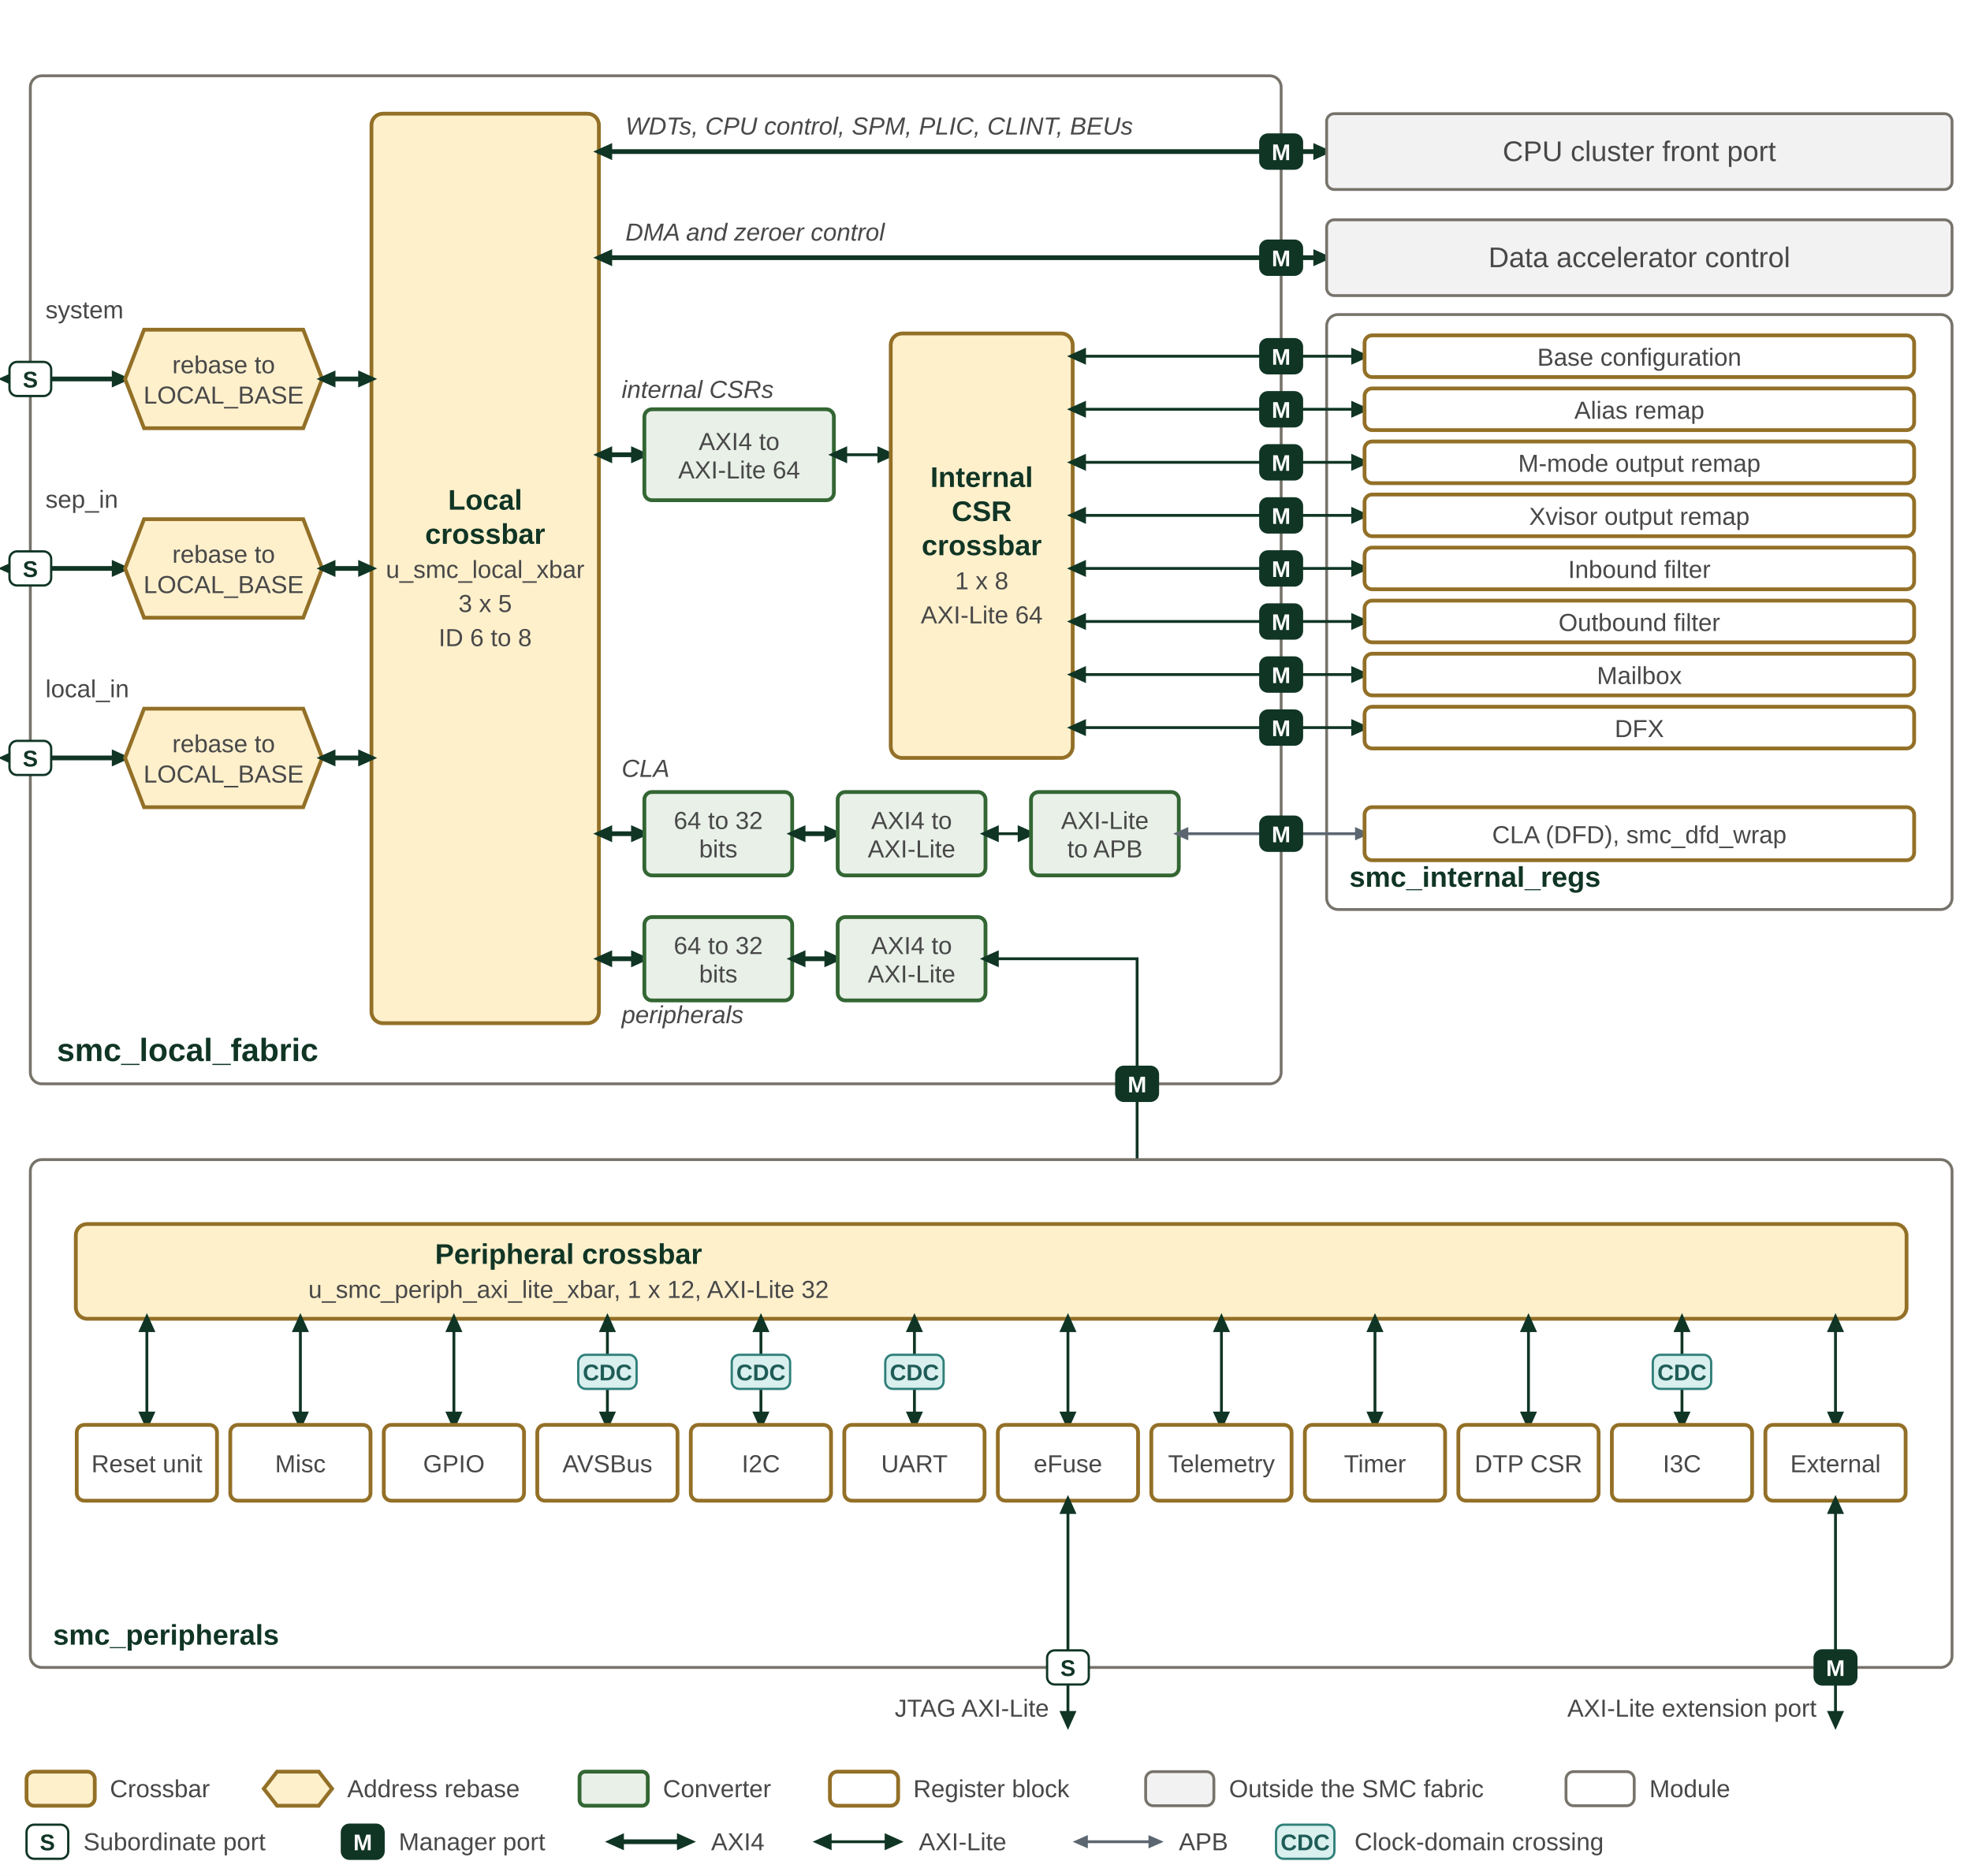
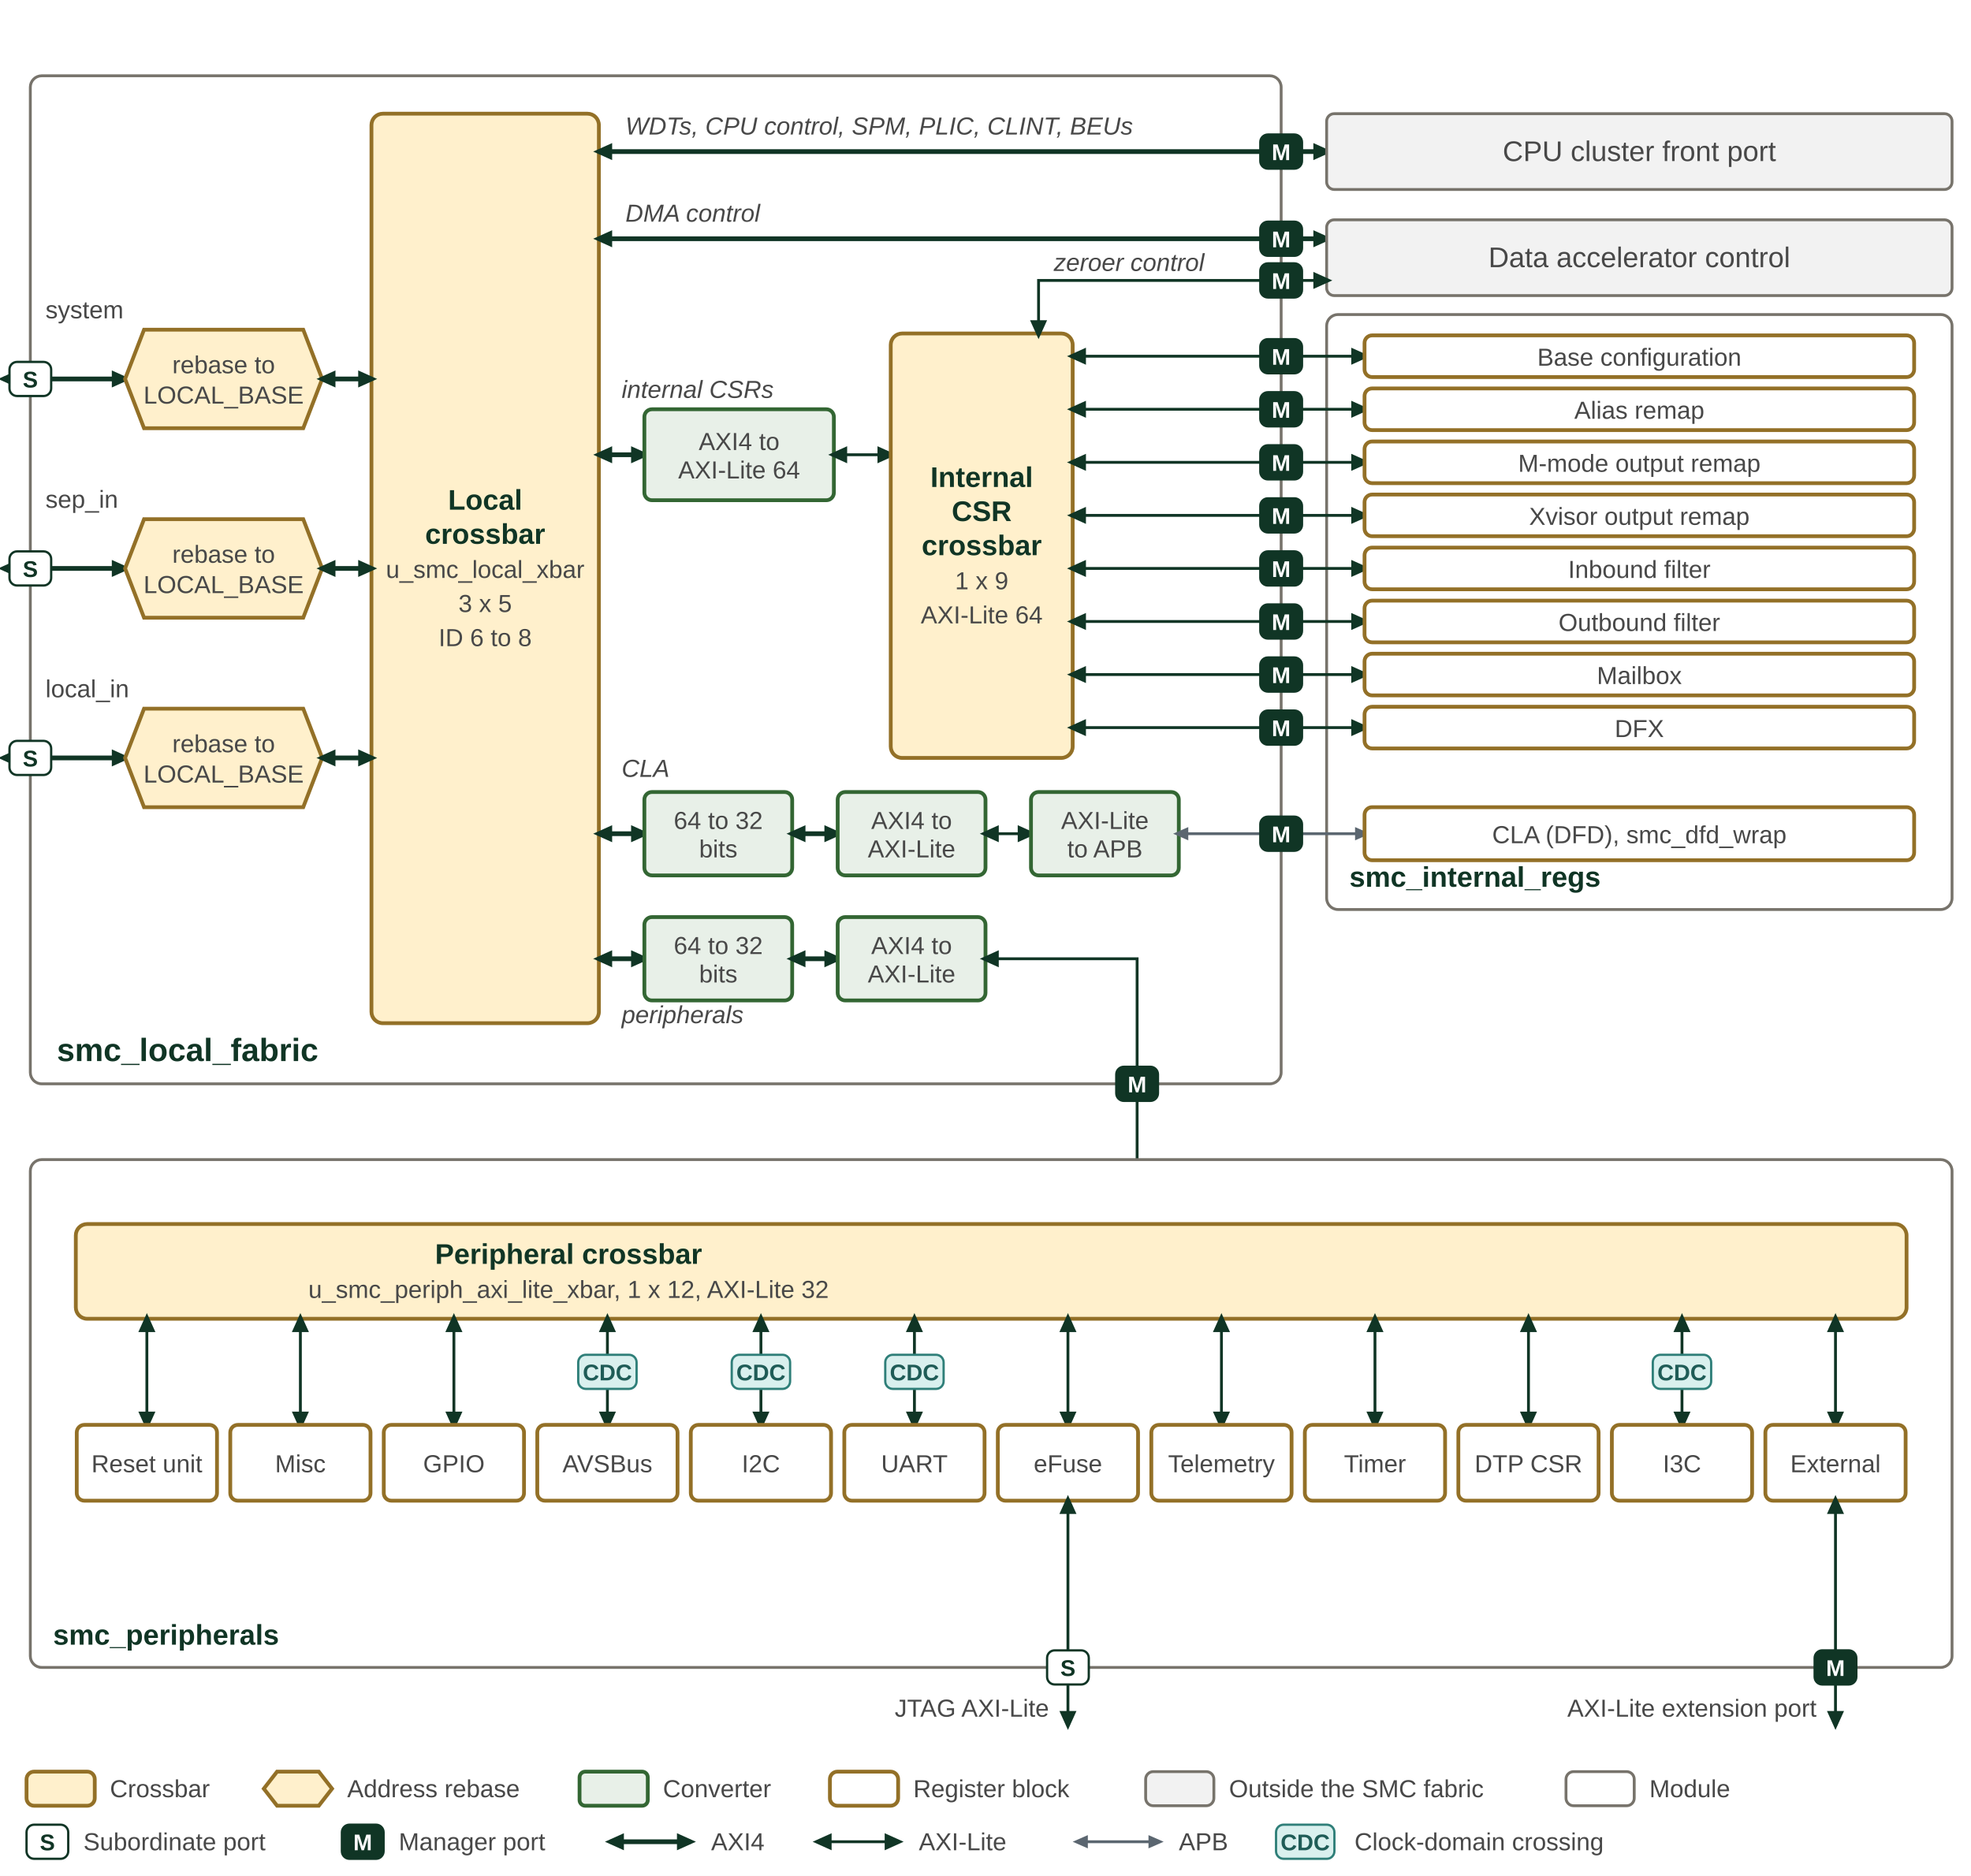
<svg xmlns="http://www.w3.org/2000/svg" width="1040" height="990" viewBox="0 0 1040 990" role="img" aria-labelledby="title desc">
  <defs>
    <marker id="ae" markerUnits="userSpaceOnUse" markerWidth="10" markerHeight="9" refX="7" refY="4.5" orient="auto">
      <path d="M0,0 L10,4.5 L0,9 Z" fill="#103525" />
    </marker>
    <marker id="as" markerUnits="userSpaceOnUse" markerWidth="10" markerHeight="9" refX="3" refY="4.5" orient="auto">
      <path d="M10,0 L0,4.5 L10,9 Z" fill="#103525" />
    </marker>
    <marker id="ge" markerUnits="userSpaceOnUse" markerWidth="8" markerHeight="7" refX="5" refY="3.5" orient="auto">
      <path d="M0,0 L8,3.5 L0,7 Z" fill="#5b6670" />
    </marker>
    <marker id="gs" markerUnits="userSpaceOnUse" markerWidth="8" markerHeight="7" refX="3" refY="3.5" orient="auto">
      <path d="M8,0 L0,3.5 L8,7 Z" fill="#5b6670" />
    </marker>
    <marker id="je" markerUnits="userSpaceOnUse" markerWidth="8" markerHeight="7" refX="5" refY="3.5" orient="auto">
      <path d="M0,0 L8,3.5 L0,7 Z" fill="#42759b" />
    </marker>
    <marker id="js" markerUnits="userSpaceOnUse" markerWidth="8" markerHeight="7" refX="3" refY="3.5" orient="auto">
      <path d="M8,0 L0,3.5 L8,7 Z" fill="#42759b" />
    </marker>
    <marker id="m-smu" markerUnits="userSpaceOnUse" markerWidth="8" markerHeight="7" refX="5" refY="3.5" orient="auto">
      <path d="M0,0 L8,3.5 L0,7 Z" fill="#103525" />
    </marker>
    <marker id="m-ref" markerUnits="userSpaceOnUse" markerWidth="8" markerHeight="7" refX="5" refY="3.5" orient="auto">
      <path d="M0,0 L8,3.5 L0,7 Z" fill="#2f7f79" />
    </marker>
    <marker id="m-per" markerUnits="userSpaceOnUse" markerWidth="8" markerHeight="7" refX="5" refY="3.5" orient="auto">
      <path d="M0,0 L8,3.5 L0,7 Z" fill="#937027" />
    </marker>
    <marker id="m-tel" markerUnits="userSpaceOnUse" markerWidth="8" markerHeight="7" refX="5" refY="3.5" orient="auto">
      <path d="M0,0 L8,3.5 L0,7 Z" fill="#664488" />
    </marker>
    <marker id="m-wdt" markerUnits="userSpaceOnUse" markerWidth="8" markerHeight="7" refX="5" refY="3.5" orient="auto">
      <path d="M0,0 L8,3.5 L0,7 Z" fill="#77736b" />
    </marker>
    <marker id="m-rosc" markerUnits="userSpaceOnUse" markerWidth="8" markerHeight="7" refX="5" refY="3.5" orient="auto">
      <path d="M0,0 L8,3.5 L0,7 Z" fill="#336633" />
    </marker>
    <marker id="m-jtag" markerUnits="userSpaceOnUse" markerWidth="8" markerHeight="7" refX="5" refY="3.5" orient="auto">
      <path d="M0,0 L8,3.5 L0,7 Z" fill="#42759b" />
    </marker>
    <marker id="m-spi" markerUnits="userSpaceOnUse" markerWidth="8" markerHeight="7" refX="5" refY="3.5" orient="auto">
      <path d="M0,0 L8,3.5 L0,7 Z" fill="#5b6670" />
    </marker>
    <marker id="m-slate" markerUnits="userSpaceOnUse" markerWidth="8" markerHeight="7" refX="5" refY="3.5" orient="auto">
      <path d="M0,0 L8,3.5 L0,7 Z" fill="#5b6670" />
    </marker>
    <marker id="m-pg" markerUnits="userSpaceOnUse" markerWidth="8" markerHeight="7" refX="5" refY="3.5" orient="auto">
      <path d="M0,0 L8,3.5 L0,7 Z" fill="#336633" />
    </marker>
    <style>
text { font-family: Arial, sans-serif; font-size: 15px; fill: #484848; }
.t { fill: #484848; }
.b { font-size: 17px; font-weight: bold; fill: #103525; }
.bs { font-size: 15px; font-weight: bold; fill: #103525; }
.h { font-size: 22px; font-weight: bold; fill: #103525; }
.s { font-size: 13px; fill: #484848; }
.si { font-size: 13px; font-style: italic; fill: #484848; }
.pmt { font-size: 12px; font-weight: bold; fill: #ffffff; }
.pst { font-size: 12px; font-weight: bold; fill: #103525; }
.pjt { font-size: 12px; font-weight: bold; fill: #1d4b6e; }
.pct { font-size: 12px; font-weight: bold; fill: #1f5c57; }
.pm { fill: #103525; stroke: #103525; stroke-width: 1.2; }
.ps { fill: #ffffff; stroke: #103525; stroke-width: 1.2; }
.pj { fill: #e8f3ff; stroke: #42759b; stroke-width: 1.2; }
.pc { fill: #d9f0ee; stroke: #2f7f79; stroke-width: 1.2; }
.smu { fill: #ffffff; stroke: #77736b; stroke-width: 1.5; }
.network { fill: #e8f0e8; stroke: #336633; stroke-width: 2; }
.fabric { fill: #fff0cc; stroke: #937027; stroke-width: 2; }
.core { fill: #ffffff; stroke: #937027; stroke-width: 2; }
.future { fill: #ffffff; stroke: #937027; stroke-width: 2; }
.nostroke { stroke: none; }
.fut { fill: none; stroke-dasharray: 7 5; }
.opt { stroke-dasharray: 7 5; }
.hatch { fill: none; stroke: #103525; stroke-opacity: 0.16; stroke-width: 1.2; }
.external { fill: #f2f2f2; stroke: #77736b; stroke-width: 1.5; }
.axi { fill: none; stroke: #103525; stroke-width: 2.5; marker-start: url(#as); marker-end: url(#ae); }
.axio { fill: none; stroke: #103525; stroke-width: 2.5; stroke-dasharray: 8 5; marker-start: url(#as); marker-end: url(#ae); }
.sig { fill: none; stroke: #5b6670; stroke-width: 1.5; marker-start: url(#gs); marker-end: url(#ge); }
.sigo { fill: none; stroke: #5b6670; stroke-width: 1.5; marker-end: url(#ge); }
.jtag { fill: none; stroke: #42759b; stroke-width: 1.8; marker-end: url(#je); }
.jtagb { fill: none; stroke: #42759b; stroke-width: 1.8; marker-start: url(#js); marker-end: url(#je); }
.sigplain { fill: none; stroke: #5b6670; stroke-width: 1.5; }
.n-smu { fill: none; stroke: #103525; stroke-width: 2.5; }
.a-smu { fill: none; stroke: #103525; stroke-width: 2.5; marker-end: url(#m-smu); }
.n-ref { fill: none; stroke: #2f7f79; stroke-width: 1.8; }
.a-ref { fill: none; stroke: #2f7f79; stroke-width: 1.8; marker-end: url(#m-ref); }
.n-per { fill: none; stroke: #937027; stroke-width: 1.8; }
.a-per { fill: none; stroke: #937027; stroke-width: 1.8; marker-end: url(#m-per); }
.n-tel { fill: none; stroke: #664488; stroke-width: 1.8; }
.a-tel { fill: none; stroke: #664488; stroke-width: 1.8; marker-end: url(#m-tel); }
.n-wdt { fill: none; stroke: #77736b; stroke-width: 1.8; }
.a-wdt { fill: none; stroke: #77736b; stroke-width: 1.8; marker-end: url(#m-wdt); }
.n-rosc { fill: none; stroke: #336633; stroke-width: 1.8; }
.a-rosc { fill: none; stroke: #336633; stroke-width: 1.8; marker-end: url(#m-rosc); }
.n-jtag { fill: none; stroke: #42759b; stroke-width: 1.8; }
.a-jtag { fill: none; stroke: #42759b; stroke-width: 1.8; marker-end: url(#m-jtag); }
.n-spi { fill: none; stroke: #5b6670; stroke-width: 1.8; }
.a-spi { fill: none; stroke: #5b6670; stroke-width: 1.8; marker-end: url(#m-spi); }
.n-slate { fill: none; stroke: #5b6670; stroke-width: 1.8; }
.a-slate { fill: none; stroke: #5b6670; stroke-width: 1.8; marker-end: url(#m-slate); }
.n-pg { fill: none; stroke: #336633; stroke-width: 1.8; }
.a-pg { fill: none; stroke: #336633; stroke-width: 1.8; marker-end: url(#m-pg); }
.axil { fill: none; stroke: #103525; stroke-width: 1.5; marker-start: url(#as); marker-end: url(#ae); }
.sigd { fill: none; stroke: #5b6670; stroke-width: 1.5; stroke-dasharray: 5 4; marker-end: url(#ge); }
.axin { fill: none; stroke: #103525; stroke-width: 2.5; }
.axis { fill: none; stroke: #103525; stroke-width: 2.5; marker-start: url(#as); }
.axie { fill: none; stroke: #103525; stroke-width: 2.5; marker-end: url(#ae); }
.axiln { fill: none; stroke: #103525; stroke-width: 1.5; }
</style>
  </defs>
  <rect width="1040" height="990" fill="#ffffff" />
  <rect class="smu" x="16" y="40" width="660" height="532" rx="6" />
  <text class="b" x="30" y="560" text-anchor="start">smc_local_fabric</text>
  <rect class="fabric" x="196" y="60" width="120" height="480" rx="6" />
  <text class="bs" x="256" y="269" text-anchor="middle">Local</text>
  <text class="bs" x="256" y="287" text-anchor="middle">crossbar</text>
  <text class="s" x="256" y="305" text-anchor="middle">u_smc_local_xbar</text>
  <text class="s" x="256" y="323" text-anchor="middle">3 x 5</text>
  <text class="s" x="256" y="341" text-anchor="middle">ID 6 to 8</text>
  <path class="axi" d="M2,200 L66,200" />
  <text class="s" x="24" y="168" text-anchor="start">system</text>
  <path class="fabric" d="M76,174 L160,174 L170,200 L160,226 L76,226 L66,200 Z" />
  <text class="s" x="118" y="197" text-anchor="middle">rebase to</text>
  <text class="s" x="118" y="213" text-anchor="middle">LOCAL_BASE</text>
  <path class="axi" d="M170,200 L196,200" />
  <path class="axi" d="M2,300 L66,300" />
  <text class="s" x="24" y="268" text-anchor="start">sep_in</text>
  <path class="fabric" d="M76,274 L160,274 L170,300 L160,326 L76,326 L66,300 Z" />
  <text class="s" x="118" y="297" text-anchor="middle">rebase to</text>
  <text class="s" x="118" y="313" text-anchor="middle">LOCAL_BASE</text>
  <path class="axi" d="M170,300 L196,300" />
  <path class="axi" d="M2,400 L66,400" />
  <text class="s" x="24" y="368" text-anchor="start">local_in</text>
  <path class="fabric" d="M76,374 L160,374 L170,400 L160,426 L76,426 L66,400 Z" />
  <text class="s" x="118" y="397" text-anchor="middle">rebase to</text>
  <text class="s" x="118" y="413" text-anchor="middle">LOCAL_BASE</text>
  <path class="axi" d="M170,400 L196,400" />
  <path class="axi" d="M316,80 L700,80" />
  <text class="si" x="330" y="71" text-anchor="start">WDTs, CPU control, SPM, PLIC, CLINT, BEUs</text>
  <rect class="external" x="700" y="60" width="330" height="40" rx="4" />
  <text class="t" x="865" y="85" text-anchor="middle">CPU cluster front port</text>
-   <path class="axi" d="M316,136 L700,136" />
-   <text class="si" x="330" y="127" text-anchor="start">DMA and zeroer control</text>
+   <path class="axi" d="M316,126 L700,126" />
+   <text class="si" x="330" y="117" text-anchor="start">DMA control</text>
  <rect class="external" x="700" y="116" width="330" height="40" rx="4" />
  <text class="t" x="865" y="141" text-anchor="middle">Data accelerator control</text>
  <path class="axi" d="M316,240 L340,240" />
  <rect class="network" x="340" y="216" width="100" height="48" rx="4" />
  <text class="s" x="390" y="237.5" text-anchor="middle">AXI4 to</text>
  <text class="s" x="390" y="252.5" text-anchor="middle">AXI-Lite 64</text>
  <path class="axil" d="M440,240 L470,240" />
  <text class="si" x="328" y="210" text-anchor="start">internal CSRs</text>
  <rect class="fabric" x="470" y="176" width="96" height="224" rx="6" />
  <text class="bs" x="518" y="257" text-anchor="middle">Internal</text>
  <text class="bs" x="518" y="275" text-anchor="middle">CSR</text>
  <text class="bs" x="518" y="293" text-anchor="middle">crossbar</text>
-   <text class="s" x="518" y="311" text-anchor="middle">1 x 8</text>
+   <text class="s" x="518" y="311" text-anchor="middle">1 x 9</text>
  <text class="s" x="518" y="329" text-anchor="middle">AXI-Lite 64</text>
  <rect class="smu" x="700" y="166" width="330" height="314" rx="6" />
  <text class="bs" x="712" y="468" text-anchor="start">smc_internal_regs</text>
+   <path class="axil" d="M548,176 L548,148 L700,148" />
+   <text class="si" x="556" y="143" text-anchor="start">zeroer control</text>
  <path class="axil" d="M566,188 L720,188" />
  <rect class="core" x="720" y="177" width="290" height="22" rx="4" />
  <text class="s" x="865" y="193" text-anchor="middle">Base configuration</text>
  <path class="axil" d="M566,216 L720,216" />
  <rect class="core" x="720" y="205" width="290" height="22" rx="4" />
  <text class="s" x="865" y="221" text-anchor="middle">Alias remap</text>
  <path class="axil" d="M566,244 L720,244" />
  <rect class="core" x="720" y="233" width="290" height="22" rx="4" />
  <text class="s" x="865" y="249" text-anchor="middle">M-mode output remap</text>
  <path class="axil" d="M566,272 L720,272" />
  <rect class="core" x="720" y="261" width="290" height="22" rx="4" />
  <text class="s" x="865" y="277" text-anchor="middle">Xvisor output remap</text>
  <path class="axil" d="M566,300 L720,300" />
  <rect class="core" x="720" y="289" width="290" height="22" rx="4" />
  <text class="s" x="865" y="305" text-anchor="middle">Inbound filter</text>
  <path class="axil" d="M566,328 L720,328" />
  <rect class="core" x="720" y="317" width="290" height="22" rx="4" />
  <text class="s" x="865" y="333" text-anchor="middle">Outbound filter</text>
  <path class="axil" d="M566,356 L720,356" />
  <rect class="core" x="720" y="345" width="290" height="22" rx="4" />
  <text class="s" x="865" y="361" text-anchor="middle">Mailbox</text>
  <path class="axil" d="M566,384 L720,384" />
  <rect class="core" x="720" y="373" width="290" height="22" rx="4" />
  <text class="s" x="865" y="389" text-anchor="middle">DFX</text>
  <path class="axi" d="M316,440 L340,440" />
  <text class="si" x="328" y="410" text-anchor="start">CLA</text>
  <rect class="network" x="340" y="418" width="78" height="44" rx="4" />
  <text class="s" x="379" y="437.5" text-anchor="middle">64 to 32</text>
  <text class="s" x="379" y="452.5" text-anchor="middle">bits</text>
  <path class="axi" d="M418,440 L442,440" />
  <rect class="network" x="442" y="418" width="78" height="44" rx="4" />
  <text class="s" x="481" y="437.5" text-anchor="middle">AXI4 to</text>
  <text class="s" x="481" y="452.5" text-anchor="middle">AXI-Lite</text>
  <path class="axil" d="M520,440 L544,440" />
  <rect class="network" x="544" y="418" width="78" height="44" rx="4" />
  <text class="s" x="583" y="437.5" text-anchor="middle">AXI-Lite</text>
  <text class="s" x="583" y="452.5" text-anchor="middle">to APB</text>
  <path class="sig" d="M622,440 L720,440" />
  <rect class="core" x="720" y="426" width="290" height="28" rx="4" />
  <text class="s" x="865" y="445" text-anchor="middle">CLA (DFD), smc_dfd_wrap</text>
  <path class="axi" d="M316,506 L340,506" />
  <text class="si" x="328" y="540" text-anchor="start">peripherals</text>
  <rect class="network" x="340" y="484" width="78" height="44" rx="4" />
  <text class="s" x="379" y="503.5" text-anchor="middle">64 to 32</text>
  <text class="s" x="379" y="518.5" text-anchor="middle">bits</text>
  <path class="axi" d="M418,506 L442,506" />
  <rect class="network" x="442" y="484" width="78" height="44" rx="4" />
  <text class="s" x="481" y="503.5" text-anchor="middle">AXI4 to</text>
  <text class="s" x="481" y="518.5" text-anchor="middle">AXI-Lite</text>
  <path class="axil" d="M520,506 L600,506 L600,646" />
  <rect class="smu" x="16" y="612" width="1014" height="268" rx="6" />
  <text class="bs" x="28" y="868" text-anchor="start">smc_peripherals</text>
  <rect class="fabric" x="40" y="646" width="966" height="50" rx="6" />
  <text class="bs" x="300" y="667" text-anchor="middle">Peripheral crossbar</text>
  <text class="s" x="300" y="685" text-anchor="middle">u_smc_periph_axi_lite_xbar, 1 x 12, AXI-Lite 32</text>
  <path class="axil" d="M77.5,696 L77.5,752" />
  <rect class="core" x="40.5" y="752" width="74" height="40" rx="4" />
  <text class="s" x="77.5" y="777" text-anchor="middle">Reset unit</text>
  <path class="axil" d="M158.5,696 L158.5,752" />
  <rect class="core" x="121.5" y="752" width="74" height="40" rx="4" />
  <text class="s" x="158.5" y="777" text-anchor="middle">Misc</text>
  <path class="axil" d="M239.5,696 L239.5,752" />
  <rect class="core" x="202.5" y="752" width="74" height="40" rx="4" />
  <text class="s" x="239.5" y="777" text-anchor="middle">GPIO</text>
  <path class="axil" d="M320.5,696 L320.5,752" />
  <rect class="core" x="283.5" y="752" width="74" height="40" rx="4" />
  <text class="s" x="320.5" y="777" text-anchor="middle">AVSBus</text>
  <path class="axil" d="M401.5,696 L401.5,752" />
  <rect class="core" x="364.5" y="752" width="74" height="40" rx="4" />
  <text class="s" x="401.5" y="777" text-anchor="middle">I2C</text>
  <path class="axil" d="M482.5,696 L482.5,752" />
  <rect class="core" x="445.5" y="752" width="74" height="40" rx="4" />
  <text class="s" x="482.5" y="777" text-anchor="middle">UART</text>
  <path class="axil" d="M563.5,696 L563.5,752" />
  <rect class="core" x="526.5" y="752" width="74" height="40" rx="4" />
  <text class="s" x="563.5" y="777" text-anchor="middle">eFuse</text>
  <path class="axil" d="M563.5,792 L563.5,910" />
  <text class="s" x="553.5" y="906" text-anchor="end">JTAG AXI-Lite</text>
  <path class="axil" d="M644.5,696 L644.5,752" />
  <rect class="core" x="607.5" y="752" width="74" height="40" rx="4" />
  <text class="s" x="644.5" y="777" text-anchor="middle">Telemetry</text>
  <path class="axil" d="M725.5,696 L725.5,752" />
  <rect class="core" x="688.5" y="752" width="74" height="40" rx="4" />
  <text class="s" x="725.5" y="777" text-anchor="middle">Timer</text>
  <path class="axil" d="M806.5,696 L806.5,752" />
  <rect class="core" x="769.5" y="752" width="74" height="40" rx="4" />
  <text class="s" x="806.5" y="777" text-anchor="middle">DTP CSR</text>
  <path class="axil" d="M887.5,696 L887.5,752" />
  <rect class="core" x="850.5" y="752" width="74" height="40" rx="4" />
  <text class="s" x="887.5" y="777" text-anchor="middle">I3C</text>
  <path class="axil" d="M968.5,696 L968.5,752" />
  <rect class="core" x="931.5" y="752" width="74" height="40" rx="4" />
  <text class="s" x="968.5" y="777" text-anchor="middle">External</text>
  <path class="axil" d="M968.5,792 L968.5,910" />
  <text class="s" x="958.5" y="906" text-anchor="end">AXI-Lite extension port</text>
  <rect class="fabric" x="14" y="935" width="36" height="18" rx="4" />
  <text class="s" x="58" y="948.5" text-anchor="start">Crossbar</text>
  <path class="fabric" d="M146.2,935 L168.2,935 L175.2,944 L168.2,953 L146.2,953 L139.2,944 Z" />
  <text class="s" x="183.2" y="948.5" text-anchor="start">Address rebase</text>
  <rect class="network" x="305.8" y="935" width="36" height="18" rx="3" />
  <text class="s" x="349.8" y="948.5" text-anchor="start">Converter</text>
  <rect class="core" x="437.9" y="935" width="36" height="18" rx="4" />
  <text class="s" x="481.9" y="948.5" text-anchor="start">Register block</text>
  <rect class="external" x="604.5" y="935" width="36" height="18" rx="4" />
  <text class="s" x="648.5" y="948.5" text-anchor="start">Outside the SMC fabric</text>
  <rect class="smu" x="826.3" y="935" width="36" height="18" rx="4" />
  <text class="s" x="870.3" y="948.5" text-anchor="start">Module</text>
  <text class="s" x="44" y="976.5" text-anchor="start">Subordinate port</text>
  <text class="s" x="210.4" y="976.5" text-anchor="start">Manager port</text>
  <path class="axi" d="M322.2,972 L364.2,972" />
  <text class="s" x="375.2" y="976.5" text-anchor="start">AXI4</text>
  <path class="axil" d="M431.8,972 L473.8,972" />
  <text class="s" x="484.8" y="976.5" text-anchor="start">AXI-Lite</text>
  <path class="sig" d="M569.0,972 L611.0,972" />
  <text class="s" x="622" y="976.5" text-anchor="start">APB</text>
  <text class="s" x="714.7" y="976.5" text-anchor="start">Clock-domain crossing</text>
  <rect class="ps" x="5.0" y="191.0" width="22" height="18" rx="4" />
  <text class="pst" x="16" y="204.5" text-anchor="middle">S</text>
  <rect class="ps" x="5.0" y="291.0" width="22" height="18" rx="4" />
  <text class="pst" x="16" y="304.5" text-anchor="middle">S</text>
  <rect class="ps" x="5.0" y="391.0" width="22" height="18" rx="4" />
  <text class="pst" x="16" y="404.5" text-anchor="middle">S</text>
  <rect class="pm" x="665.0" y="71.0" width="22" height="18" rx="4" />
  <text class="pmt" x="676" y="84.5" text-anchor="middle">M</text>
-   <rect class="pm" x="665.0" y="127.0" width="22" height="18" rx="4" />
-   <text class="pmt" x="676" y="140.5" text-anchor="middle">M</text>
+   <rect class="pm" x="665.0" y="117.0" width="22" height="18" rx="4" />
+   <text class="pmt" x="676" y="130.5" text-anchor="middle">M</text>
+   <rect class="pm" x="665.0" y="139.0" width="22" height="18" rx="4" />
+   <text class="pmt" x="676" y="152.5" text-anchor="middle">M</text>
  <rect class="pm" x="665.0" y="179.0" width="22" height="18" rx="4" />
  <text class="pmt" x="676" y="192.5" text-anchor="middle">M</text>
  <rect class="pm" x="665.0" y="207.0" width="22" height="18" rx="4" />
  <text class="pmt" x="676" y="220.5" text-anchor="middle">M</text>
  <rect class="pm" x="665.0" y="235.0" width="22" height="18" rx="4" />
  <text class="pmt" x="676" y="248.5" text-anchor="middle">M</text>
  <rect class="pm" x="665.0" y="263.0" width="22" height="18" rx="4" />
  <text class="pmt" x="676" y="276.5" text-anchor="middle">M</text>
  <rect class="pm" x="665.0" y="291.0" width="22" height="18" rx="4" />
  <text class="pmt" x="676" y="304.5" text-anchor="middle">M</text>
  <rect class="pm" x="665.0" y="319.0" width="22" height="18" rx="4" />
  <text class="pmt" x="676" y="332.5" text-anchor="middle">M</text>
  <rect class="pm" x="665.0" y="347.0" width="22" height="18" rx="4" />
  <text class="pmt" x="676" y="360.5" text-anchor="middle">M</text>
  <rect class="pm" x="665.0" y="375.0" width="22" height="18" rx="4" />
  <text class="pmt" x="676" y="388.5" text-anchor="middle">M</text>
  <rect class="pm" x="665.0" y="431.0" width="22" height="18" rx="4" />
  <text class="pmt" x="676" y="444.5" text-anchor="middle">M</text>
  <rect class="pm" x="589.0" y="563.0" width="22" height="18" rx="4" />
  <text class="pmt" x="600" y="576.5" text-anchor="middle">M</text>
  <rect class="pc" x="305.1" y="715.0" width="30.8" height="18" rx="4" />
  <text class="pct" x="320.5" y="728.5" text-anchor="middle">CDC</text>
  <rect class="pc" x="386.1" y="715.0" width="30.8" height="18" rx="4" />
  <text class="pct" x="401.5" y="728.5" text-anchor="middle">CDC</text>
  <rect class="pc" x="467.1" y="715.0" width="30.8" height="18" rx="4" />
  <text class="pct" x="482.5" y="728.5" text-anchor="middle">CDC</text>
  <rect class="ps" x="552.5" y="871.0" width="22" height="18" rx="4" />
  <text class="pst" x="563.5" y="884.5" text-anchor="middle">S</text>
  <rect class="pc" x="872.1" y="715.0" width="30.8" height="18" rx="4" />
  <text class="pct" x="887.5" y="728.5" text-anchor="middle">CDC</text>
  <rect class="pm" x="957.5" y="871.0" width="22" height="18" rx="4" />
  <text class="pmt" x="968.5" y="884.5" text-anchor="middle">M</text>
  <rect class="ps" x="14.0" y="963.0" width="22" height="18" rx="4" />
  <text class="pst" x="25" y="976.5" text-anchor="middle">S</text>
  <rect class="pm" x="180.4" y="963.0" width="22" height="18" rx="4" />
  <text class="pmt" x="191.4" y="976.5" text-anchor="middle">M</text>
  <rect class="pc" x="673.3" y="963.0" width="30.8" height="18" rx="4" />
  <text class="pct" x="688.7" y="976.5" text-anchor="middle">CDC</text>
</svg>
